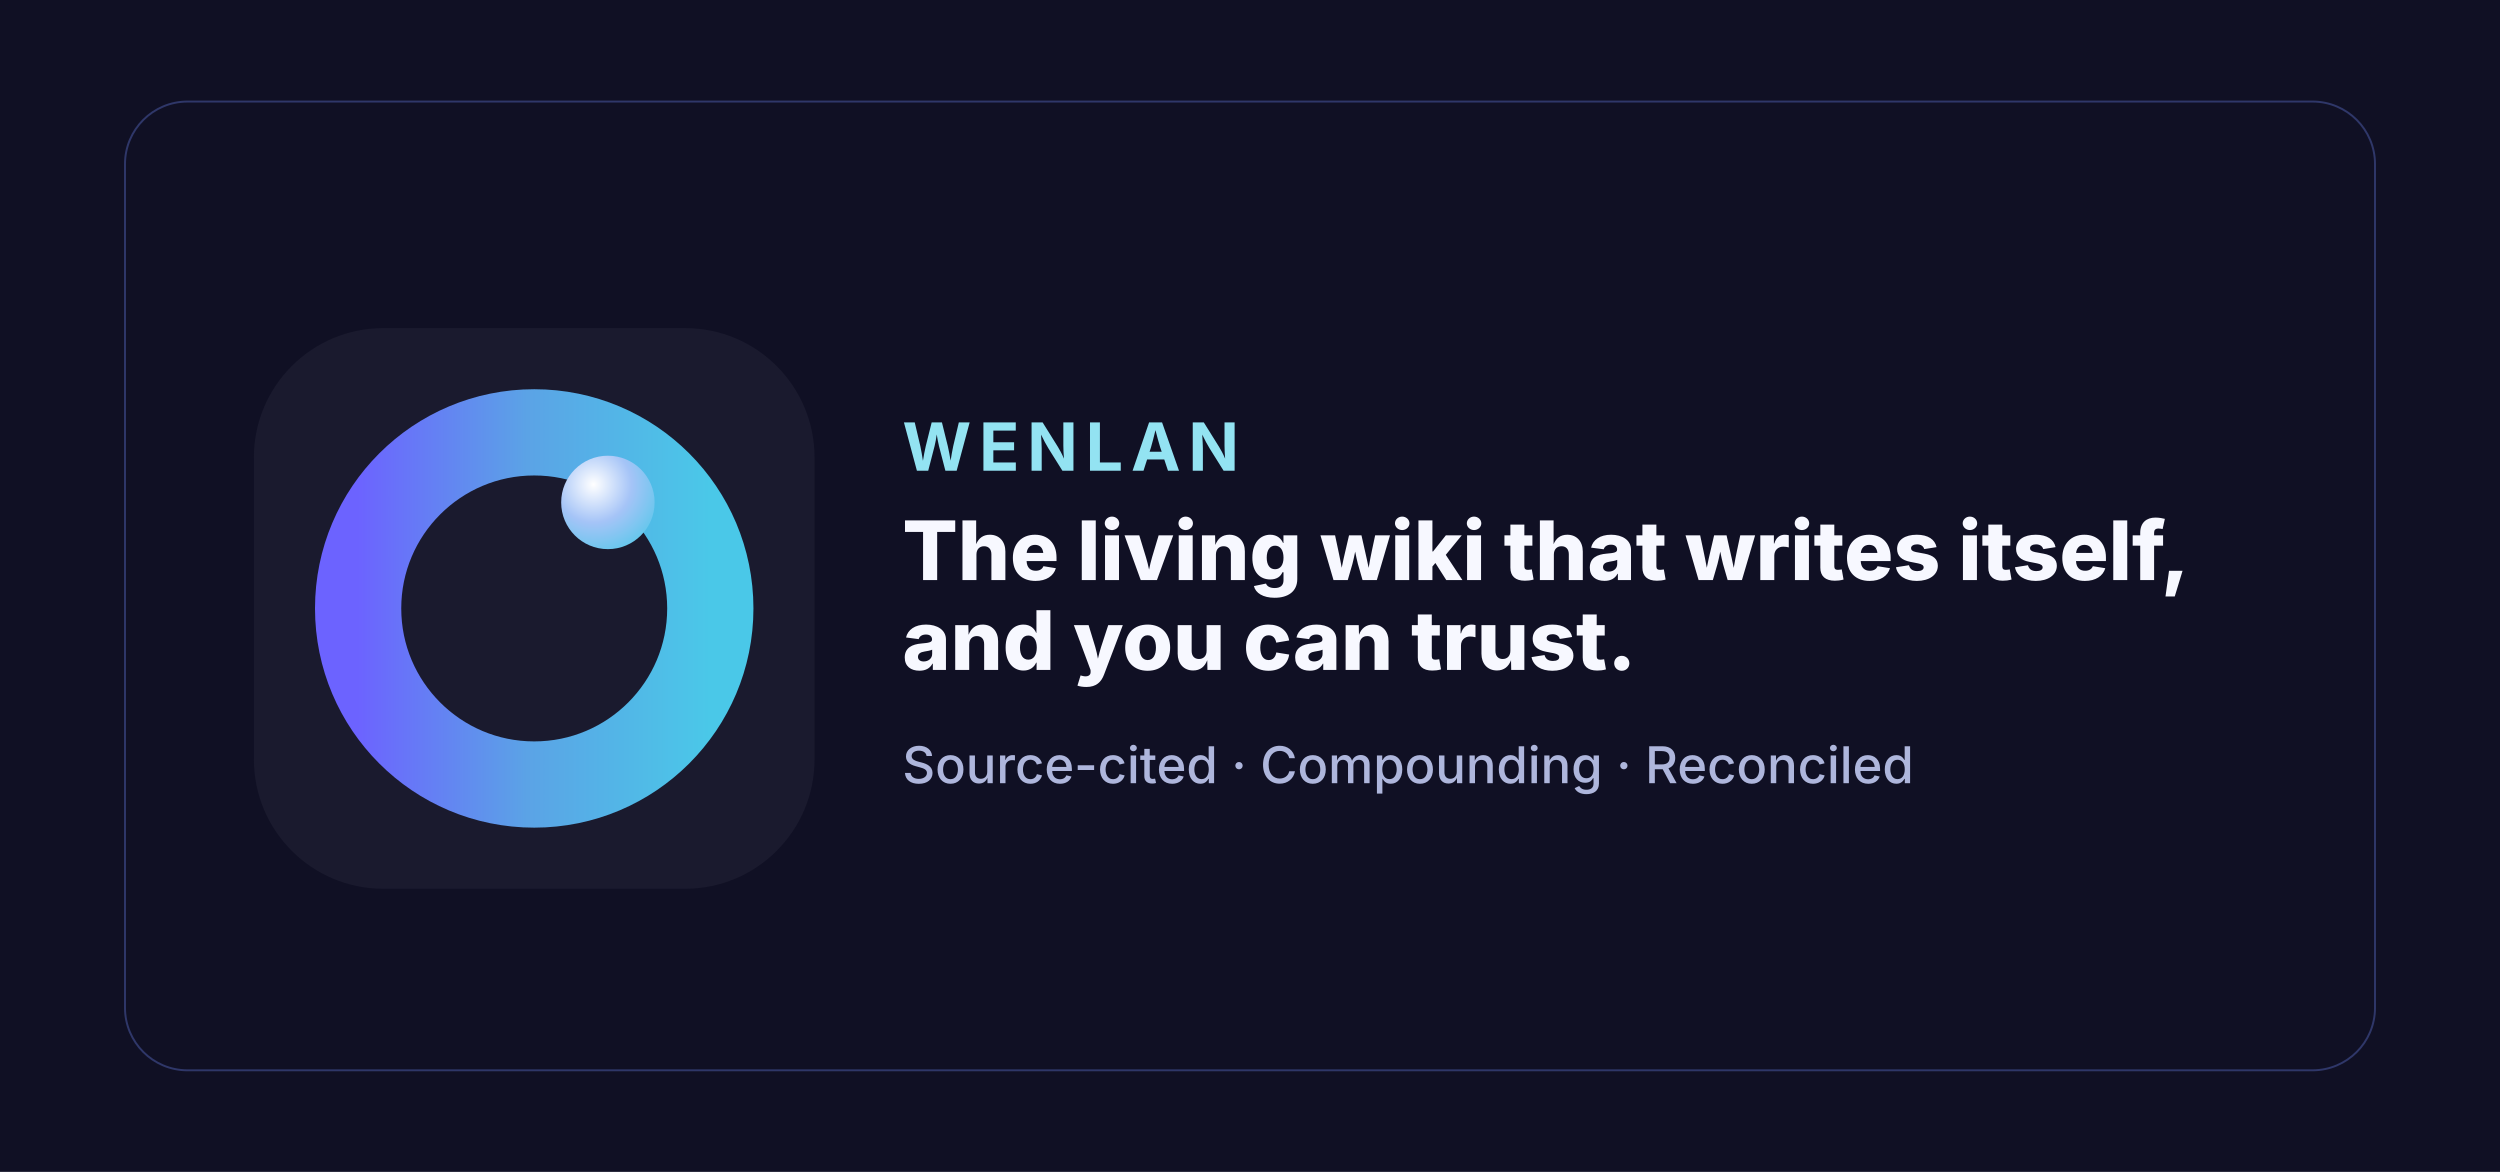
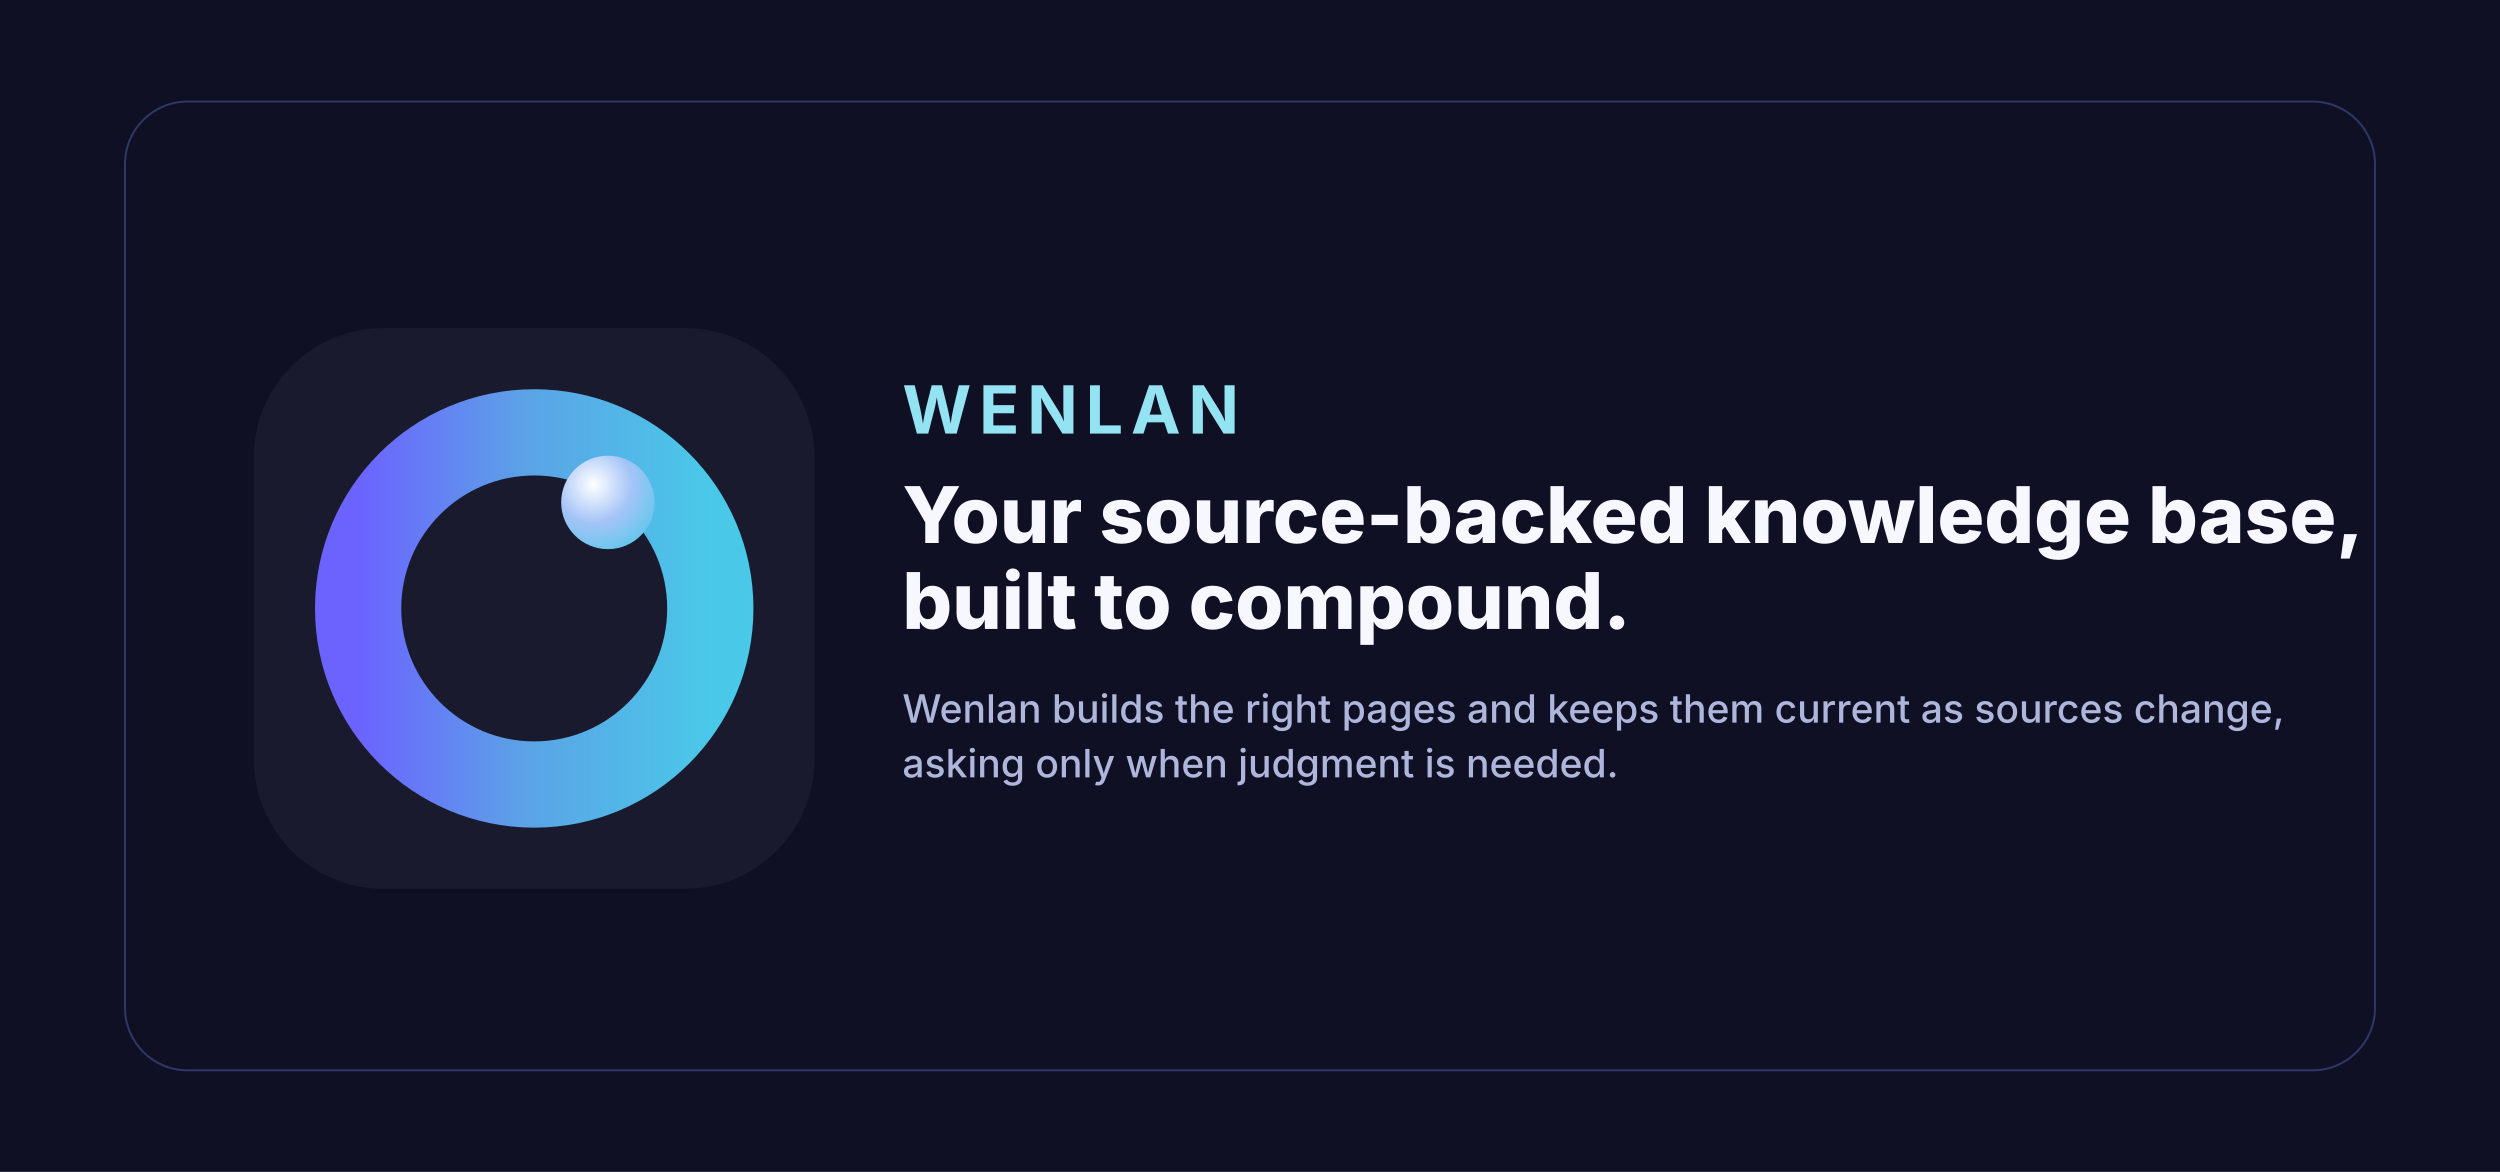
<svg xmlns="http://www.w3.org/2000/svg" width="1280" height="600" viewBox="0 0 1280 600" fill="none" role="img" aria-labelledby="title desc">
  <rect width="1280" height="600" fill="#101024" />
  <rect x="64" y="52" width="1152" height="496" rx="32" fill="#101024" stroke="#2F3769" />
  <g transform="translate(130 168) scale(0.92)">
    <rect width="312" height="312" rx="72" fill="#1A1A2E" />
    <circle cx="156" cy="156" r="98" stroke="url(#ring)" stroke-width="48" />
    <circle cx="197" cy="97" r="26" fill="url(#orb)" />
  </g>
-   <g transform="translate(462 223)">
+   <g transform="translate(462 204)">
    <text x="0" y="18" fill="#93E3F2" font-family="Inter, ui-sans-serif, system-ui, -apple-system, BlinkMacSystemFont, 'Segoe UI', sans-serif" font-size="34" font-weight="700" letter-spacing="4">
      WENLAN
    </text>
-     <text x="0" y="74" fill="#F7F8FF" font-family="Inter, ui-sans-serif, system-ui, -apple-system, BlinkMacSystemFont, 'Segoe UI', sans-serif" font-size="42" font-weight="760">
-       The living wiki that writes itself,
+     <text x="0" y="74" fill="#F7F8FF" font-family="Inter, ui-sans-serif, system-ui, -apple-system, BlinkMacSystemFont, 'Segoe UI', sans-serif" font-size="40" font-weight="760">
+       Your source-backed knowledge base,
    </text>
-     <text x="0" y="120" fill="#F7F8FF" font-family="Inter, ui-sans-serif, system-ui, -apple-system, BlinkMacSystemFont, 'Segoe UI', sans-serif" font-size="42" font-weight="760">
-       and you can trust.
+     <text x="0" y="118" fill="#F7F8FF" font-family="Inter, ui-sans-serif, system-ui, -apple-system, BlinkMacSystemFont, 'Segoe UI', sans-serif" font-size="40" font-weight="760">
+       built to compound.
    </text>
-     <text x="0" y="178" fill="#AEB6DC" font-family="Inter, ui-sans-serif, system-ui, -apple-system, BlinkMacSystemFont, 'Segoe UI', sans-serif" font-size="26" font-weight="500">
-       Source-cited · Compounding · Reconciled
+     <text x="0" y="166" fill="#AEB6DC" font-family="Inter, ui-sans-serif, system-ui, -apple-system, BlinkMacSystemFont, 'Segoe UI', sans-serif" font-size="20" font-weight="500">
+       Wenlan builds the right pages and keeps them current as sources change,
+     </text>
+     <text x="0" y="194" fill="#AEB6DC" font-family="Inter, ui-sans-serif, system-ui, -apple-system, BlinkMacSystemFont, 'Segoe UI', sans-serif" font-size="20" font-weight="500">
+       asking only when judgment is needed.
    </text>
  </g>
  <defs>
    <linearGradient id="ring" x1="58" y1="156" x2="254" y2="156" gradientUnits="userSpaceOnUse">
      <stop stop-color="#6C63FF" />
      <stop offset="0.48" stop-color="#5BA3E6" />
      <stop offset="1" stop-color="#4AC8E8" />
    </linearGradient>
    <radialGradient id="orb" cx="0" cy="0" r="1" gradientUnits="userSpaceOnUse" gradientTransform="translate(189 87) rotate(52) scale(47)">
      <stop stop-color="#FFFFFF" />
      <stop offset="0.45" stop-color="#A5C4F7" />
      <stop offset="1" stop-color="#4AC8E8" />
    </radialGradient>
  </defs>
</svg>
